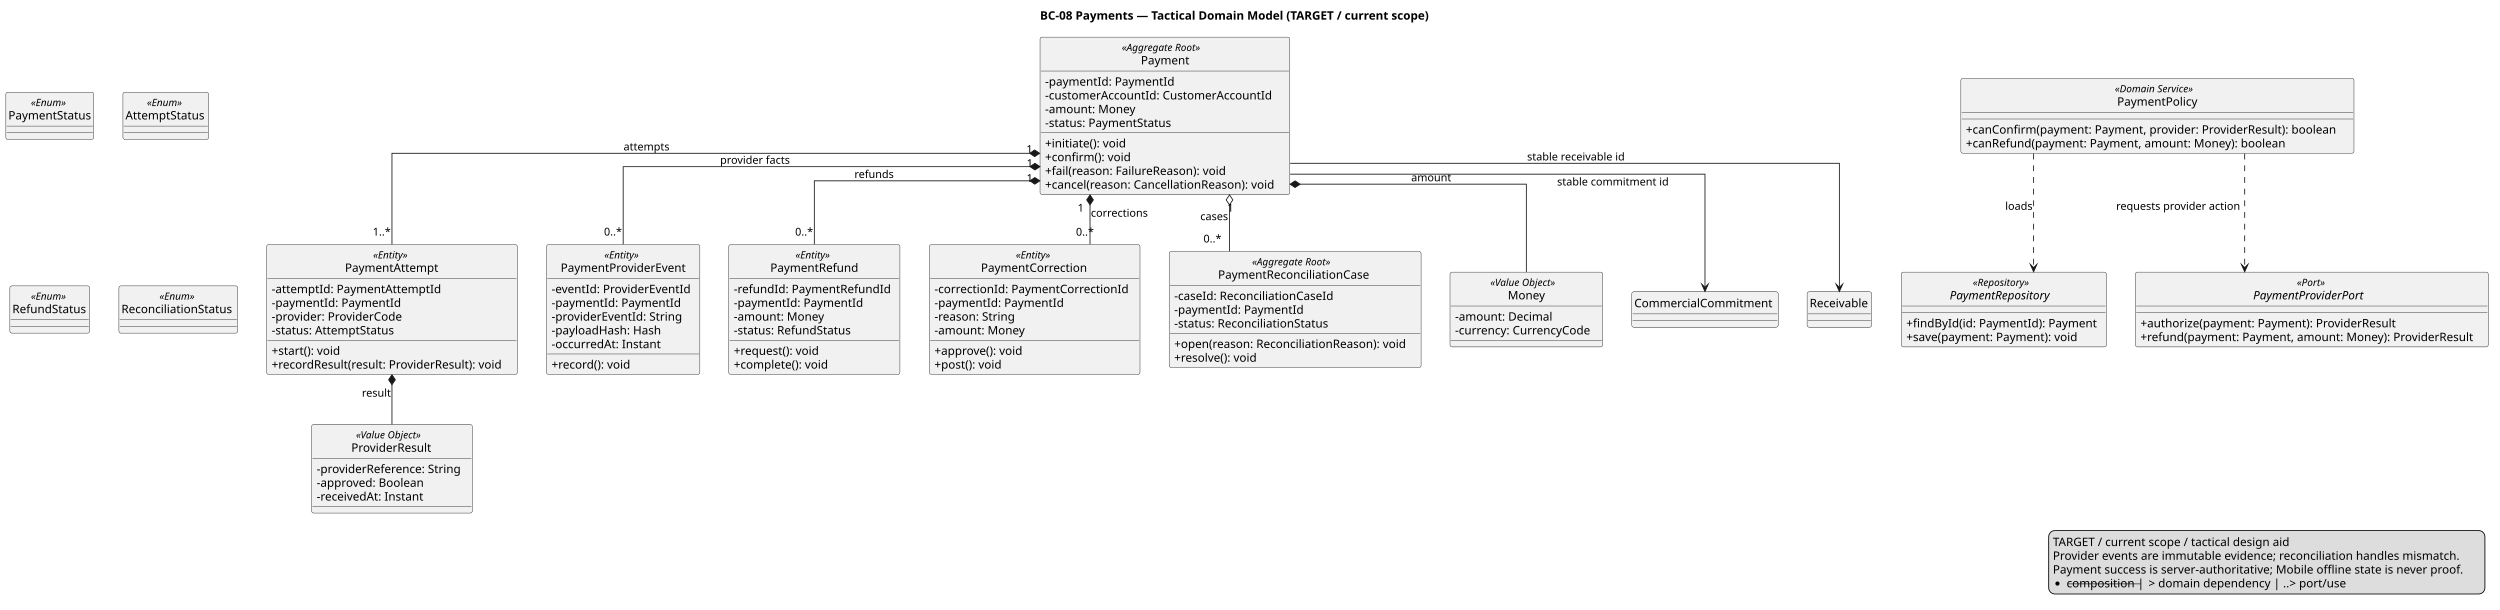
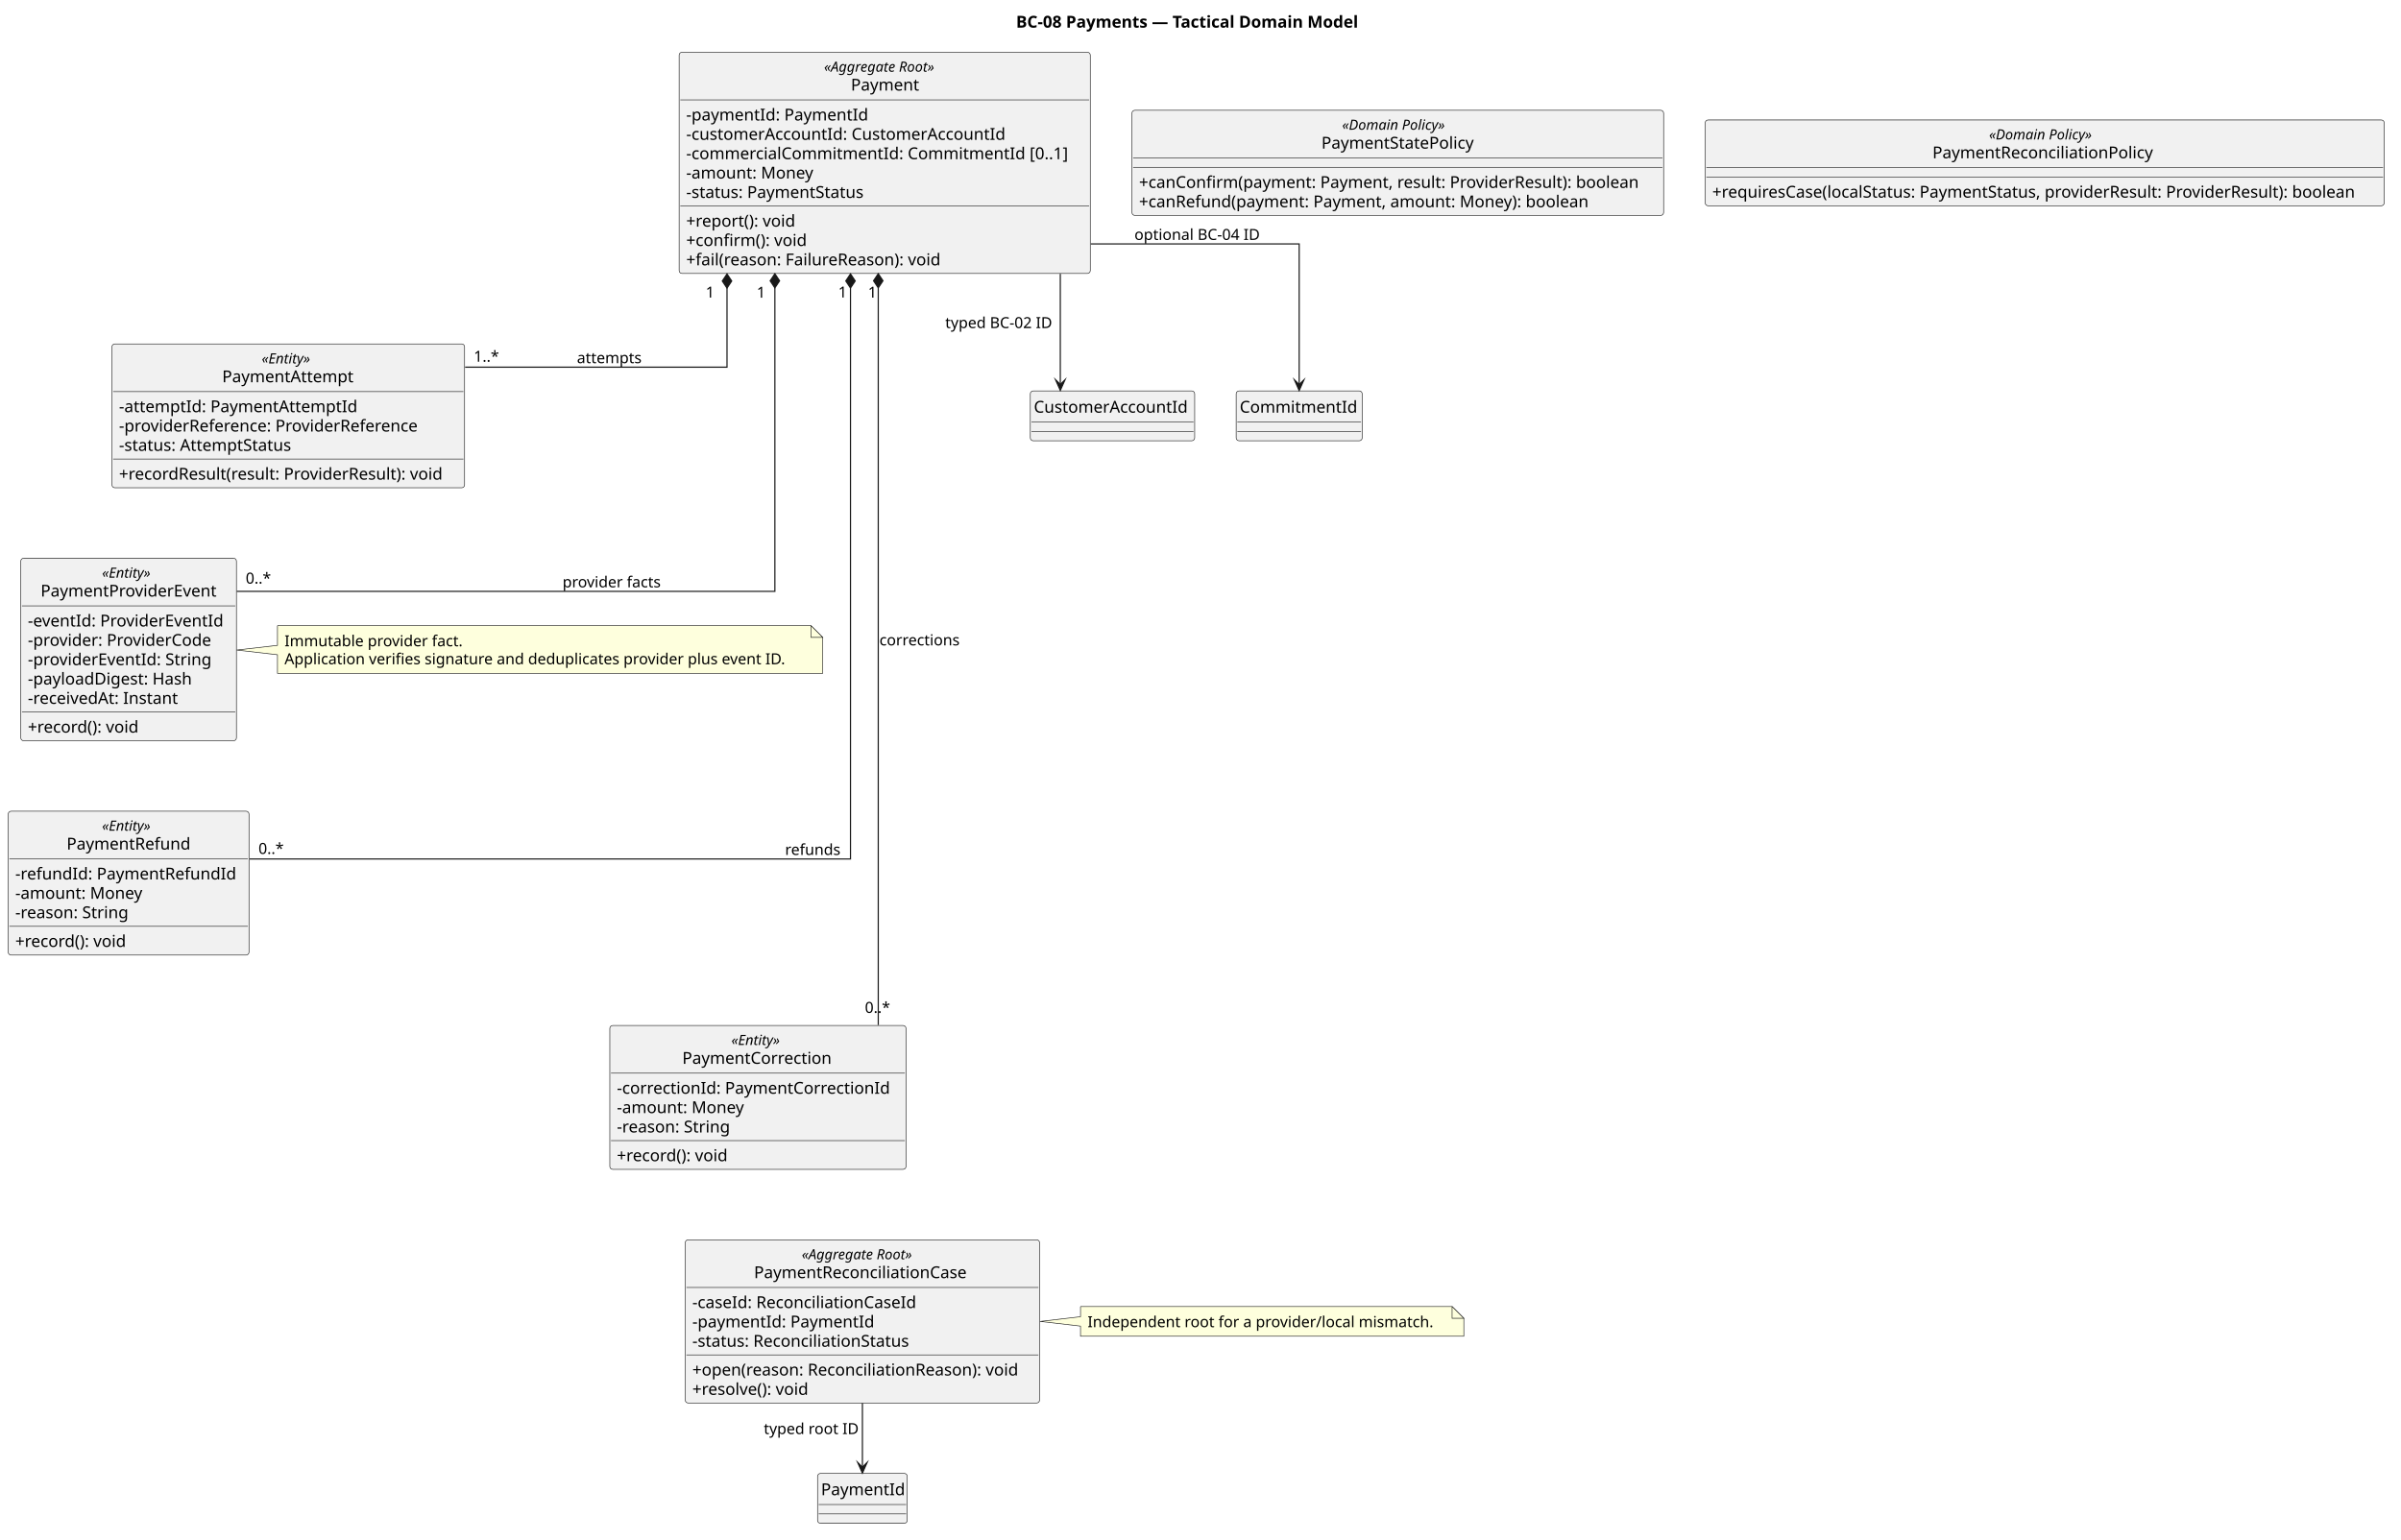
- <svg xmlns="http://www.w3.org/2000/svg" contentStyleType="text/css" data-diagram-type="CLASS" height="730px" preserveAspectRatio="none" style="width:2995px;height:730px;background:#FFFFFF;" version="1.1" viewBox="0 0 2995 730" width="2995px" zoomAndPan="magnify">
+ <svg xmlns="http://www.w3.org/2000/svg" contentStyleType="text/css" data-diagram-type="CLASS" height="1312px" preserveAspectRatio="none" style="width:2045px;height:1312px;background:#FFFFFF;" version="1.1" viewBox="0 0 2045 1312" width="2045px" zoomAndPan="magnify">
  <defs />
  <g>
    <g class="title" data-source-line="1">
-       <text fill="#000000" font-family="sans-serif" font-size="14" font-weight="700" lengthAdjust="spacing" textLength="497.014" x="1245.955" y="23.535">BC-08 Payments — Tactical Domain Model (TARGET / current scope)</text>
+       <text fill="#000000" font-family="sans-serif" font-size="14" font-weight="700" lengthAdjust="spacing" textLength="307.897" x="865.412" y="23.535">BC-08 Payments — Tactical Domain Model</text>
    </g>
    <g class="entity" data-qualified-name="Payment" data-source-line="7" id="ent0001">
-       <rect fill="#F1F1F1" height="188.527" rx="2.5" ry="2.5" style="stroke:#181818;stroke-width:0.5;" width="299.232" x="1245.96" y="44.488" />
-       <text fill="#000000" font-family="sans-serif" font-size="12" font-style="italic" lengthAdjust="spacing" textLength="103.312" x="1343.92" y="61.09">«Aggregate Root»</text>
-       <text fill="#000000" font-family="sans-serif" font-size="14" lengthAdjust="spacing" textLength="57.579" x="1366.787" y="77.156">Payment</text>
-       <line style="stroke:#181818;stroke-width:0.5;" x1="1246.96" x2="1544.192" y1="85.109" y2="85.109" />
-       <text fill="#000000" font-family="sans-serif" font-size="14" lengthAdjust="spacing" textLength="158.881" x="1251.96" y="102.644">-paymentId: PaymentId</text>
-       <text fill="#000000" font-family="sans-serif" font-size="14" lengthAdjust="spacing" textLength="282.454" x="1251.96" y="119.133">-customerAccountId: CustomerAccountId</text>
-       <text fill="#000000" font-family="sans-serif" font-size="14" lengthAdjust="spacing" textLength="113.436" x="1251.96" y="135.621">-amount: Money</text>
-       <text fill="#000000" font-family="sans-serif" font-size="14" lengthAdjust="spacing" textLength="157.274" x="1251.96" y="152.109">-status: PaymentStatus</text>
-       <line style="stroke:#181818;stroke-width:0.5;" x1="1246.96" x2="1544.192" y1="159.062" y2="159.062" />
-       <text fill="#000000" font-family="sans-serif" font-size="14" lengthAdjust="spacing" textLength="104.631" x="1251.96" y="176.598">+initiate(): void</text>
-       <text fill="#000000" font-family="sans-serif" font-size="14" lengthAdjust="spacing" textLength="110.25" x="1251.96" y="193.086">+confirm(): void</text>
-       <text fill="#000000" font-family="sans-serif" font-size="14" lengthAdjust="spacing" textLength="227.671" x="1251.96" y="209.574">+fail(reason: FailureReason): void</text>
-       <text fill="#000000" font-family="sans-serif" font-size="14" lengthAdjust="spacing" textLength="287.232" x="1251.96" y="226.062">+cancel(reason: CancellationReason): void</text>
+       <rect fill="#F1F1F1" height="188.527" rx="2.5" ry="2.5" style="stroke:#181818;stroke-width:0.5;" width="350.194" x="578.44" y="44.488" />
+       <text fill="#000000" font-family="sans-serif" font-size="12" font-style="italic" lengthAdjust="spacing" textLength="103.312" x="701.881" y="61.09">«Aggregate Root»</text>
+       <text fill="#000000" font-family="sans-serif" font-size="14" lengthAdjust="spacing" textLength="57.579" x="724.748" y="77.156">Payment</text>
+       <line style="stroke:#181818;stroke-width:0.5;" x1="579.44" x2="927.634" y1="85.109" y2="85.109" />
+       <text fill="#000000" font-family="sans-serif" font-size="14" lengthAdjust="spacing" textLength="158.881" x="584.44" y="102.644">-paymentId: PaymentId</text>
+       <text fill="#000000" font-family="sans-serif" font-size="14" lengthAdjust="spacing" textLength="282.454" x="584.44" y="119.133">-customerAccountId: CustomerAccountId</text>
+       <text fill="#000000" font-family="sans-serif" font-size="14" lengthAdjust="spacing" textLength="338.194" x="584.44" y="135.621">-commercialCommitmentId: CommitmentId [0..1]</text>
+       <text fill="#000000" font-family="sans-serif" font-size="14" lengthAdjust="spacing" textLength="113.436" x="584.44" y="152.109">-amount: Money</text>
+       <text fill="#000000" font-family="sans-serif" font-size="14" lengthAdjust="spacing" textLength="157.274" x="584.44" y="168.598">-status: PaymentStatus</text>
+       <line style="stroke:#181818;stroke-width:0.5;" x1="579.44" x2="927.634" y1="175.551" y2="175.551" />
+       <text fill="#000000" font-family="sans-serif" font-size="14" lengthAdjust="spacing" textLength="99.702" x="584.44" y="193.086">+report(): void</text>
+       <text fill="#000000" font-family="sans-serif" font-size="14" lengthAdjust="spacing" textLength="110.25" x="584.44" y="209.574">+confirm(): void</text>
+       <text fill="#000000" font-family="sans-serif" font-size="14" lengthAdjust="spacing" textLength="227.671" x="584.44" y="226.062">+fail(reason: FailureReason): void</text>
    </g>
    <g class="entity" data-qualified-name="PaymentAttempt" data-source-line="18" id="ent0002">
-       <rect fill="#F1F1F1" height="155.551" rx="2.5" ry="2.5" style="stroke:#181818;stroke-width:0.5;" width="300.353" x="319.4" y="293.008" />
-       <text fill="#000000" font-family="sans-serif" font-size="12" font-style="italic" lengthAdjust="spacing" textLength="45.24" x="446.957" y="309.61">«Entity»</text>
-       <text fill="#000000" font-family="sans-serif" font-size="14" lengthAdjust="spacing" textLength="112.629" x="413.262" y="325.676">PaymentAttempt</text>
-       <line style="stroke:#181818;stroke-width:0.5;" x1="320.4" x2="618.754" y1="333.629" y2="333.629" />
-       <text fill="#000000" font-family="sans-serif" font-size="14" lengthAdjust="spacing" textLength="208.4" x="325.4" y="351.164">-attemptId: PaymentAttemptId</text>
-       <text fill="#000000" font-family="sans-serif" font-size="14" lengthAdjust="spacing" textLength="158.881" x="325.4" y="367.653">-paymentId: PaymentId</text>
-       <text fill="#000000" font-family="sans-serif" font-size="14" lengthAdjust="spacing" textLength="164.329" x="325.4" y="384.141">-provider: ProviderCode</text>
-       <text fill="#000000" font-family="sans-serif" font-size="14" lengthAdjust="spacing" textLength="154.745" x="325.4" y="400.629">-status: AttemptStatus</text>
-       <line style="stroke:#181818;stroke-width:0.5;" x1="320.4" x2="618.754" y1="407.582" y2="407.582" />
-       <text fill="#000000" font-family="sans-serif" font-size="14" lengthAdjust="spacing" textLength="88.867" x="325.4" y="425.118">+start(): void</text>
-       <text fill="#000000" font-family="sans-serif" font-size="14" lengthAdjust="spacing" textLength="288.353" x="325.4" y="441.606">+recordResult(result: ProviderResult): void</text>
+       <rect fill="#F1F1F1" height="122.574" rx="2.5" ry="2.5" style="stroke:#181818;stroke-width:0.5;" width="300.353" x="95.36" y="293.018" />
+       <text fill="#000000" font-family="sans-serif" font-size="12" font-style="italic" lengthAdjust="spacing" textLength="45.24" x="222.917" y="309.62">«Entity»</text>
+       <text fill="#000000" font-family="sans-serif" font-size="14" lengthAdjust="spacing" textLength="112.629" x="189.222" y="325.686">PaymentAttempt</text>
+       <line style="stroke:#181818;stroke-width:0.5;" x1="96.36" x2="394.714" y1="333.639" y2="333.639" />
+       <text fill="#000000" font-family="sans-serif" font-size="14" lengthAdjust="spacing" textLength="208.4" x="101.36" y="351.175">-attemptId: PaymentAttemptId</text>
+       <text fill="#000000" font-family="sans-serif" font-size="14" lengthAdjust="spacing" textLength="263.006" x="101.36" y="367.663">-providerReference: ProviderReference</text>
+       <text fill="#000000" font-family="sans-serif" font-size="14" lengthAdjust="spacing" textLength="154.745" x="101.36" y="384.151">-status: AttemptStatus</text>
+       <line style="stroke:#181818;stroke-width:0.5;" x1="96.36" x2="394.714" y1="391.104" y2="391.104" />
+       <text fill="#000000" font-family="sans-serif" font-size="14" lengthAdjust="spacing" textLength="288.353" x="101.36" y="408.639">+recordResult(result: ProviderResult): void</text>
    </g>
-     <g class="entity" data-qualified-name="PaymentProviderEvent" data-source-line="27" id="ent0003">
-       <rect fill="#F1F1F1" height="155.551" rx="2.5" ry="2.5" style="stroke:#181818;stroke-width:0.5;" width="183.678" x="654.74" y="293.008" />
-       <text fill="#000000" font-family="sans-serif" font-size="12" font-style="italic" lengthAdjust="spacing" textLength="45.24" x="723.959" y="309.61">«Entity»</text>
-       <text fill="#000000" font-family="sans-serif" font-size="14" lengthAdjust="spacing" textLength="149.837" x="671.66" y="325.676">PaymentProviderEvent</text>
-       <line style="stroke:#181818;stroke-width:0.5;" x1="655.74" x2="837.418" y1="333.629" y2="333.629" />
-       <text fill="#000000" font-family="sans-serif" font-size="14" lengthAdjust="spacing" textLength="171.678" x="660.74" y="351.164">-eventId: ProviderEventId</text>
-       <text fill="#000000" font-family="sans-serif" font-size="14" lengthAdjust="spacing" textLength="158.881" x="660.74" y="367.653">-paymentId: PaymentId</text>
-       <text fill="#000000" font-family="sans-serif" font-size="14" lengthAdjust="spacing" textLength="163.106" x="660.74" y="384.141">-providerEventId: String</text>
-       <text fill="#000000" font-family="sans-serif" font-size="14" lengthAdjust="spacing" textLength="137.696" x="660.74" y="400.629">-payloadHash: Hash</text>
-       <text fill="#000000" font-family="sans-serif" font-size="14" lengthAdjust="spacing" textLength="138.305" x="660.74" y="417.118">-occurredAt: Instant</text>
-       <line style="stroke:#181818;stroke-width:0.5;" x1="655.74" x2="837.418" y1="424.071" y2="424.071" />
-       <text fill="#000000" font-family="sans-serif" font-size="14" lengthAdjust="spacing" textLength="101.637" x="660.74" y="441.606">+record(): void</text>
+     <g class="entity" data-qualified-name="PaymentProviderEvent" data-source-line="25" id="ent0003">
+       <rect fill="#F1F1F1" height="155.551" rx="2.5" ry="2.5" style="stroke:#181818;stroke-width:0.5;" width="183.678" x="17.7" y="475.588" />
+       <text fill="#000000" font-family="sans-serif" font-size="12" font-style="italic" lengthAdjust="spacing" textLength="45.24" x="86.919" y="492.19">«Entity»</text>
+       <text fill="#000000" font-family="sans-serif" font-size="14" lengthAdjust="spacing" textLength="149.837" x="34.62" y="508.256">PaymentProviderEvent</text>
+       <line style="stroke:#181818;stroke-width:0.5;" x1="18.7" x2="200.378" y1="516.209" y2="516.209" />
+       <text fill="#000000" font-family="sans-serif" font-size="14" lengthAdjust="spacing" textLength="171.678" x="23.7" y="533.745">-eventId: ProviderEventId</text>
+       <text fill="#000000" font-family="sans-serif" font-size="14" lengthAdjust="spacing" textLength="164.329" x="23.7" y="550.233">-provider: ProviderCode</text>
+       <text fill="#000000" font-family="sans-serif" font-size="14" lengthAdjust="spacing" textLength="163.106" x="23.7" y="566.721">-providerEventId: String</text>
+       <text fill="#000000" font-family="sans-serif" font-size="14" lengthAdjust="spacing" textLength="147.287" x="23.7" y="583.209">-payloadDigest: Hash</text>
+       <text fill="#000000" font-family="sans-serif" font-size="14" lengthAdjust="spacing" textLength="135.01" x="23.7" y="599.698">-receivedAt: Instant</text>
+       <line style="stroke:#181818;stroke-width:0.5;" x1="18.7" x2="200.378" y1="606.651" y2="606.651" />
+       <text fill="#000000" font-family="sans-serif" font-size="14" lengthAdjust="spacing" textLength="101.637" x="23.7" y="624.186">+record(): void</text>
    </g>
-     <g class="entity" data-qualified-name="PaymentRefund" data-source-line="36" id="ent0004">
-       <rect fill="#F1F1F1" height="155.551" rx="2.5" ry="2.5" style="stroke:#181818;stroke-width:0.5;" width="205.081" x="873.03" y="293.008" />
-       <text fill="#000000" font-family="sans-serif" font-size="12" font-style="italic" lengthAdjust="spacing" textLength="45.24" x="952.95" y="309.61">«Entity»</text>
-       <text fill="#000000" font-family="sans-serif" font-size="14" lengthAdjust="spacing" textLength="105.567" x="922.787" y="325.676">PaymentRefund</text>
-       <line style="stroke:#181818;stroke-width:0.5;" x1="874.03" x2="1077.111" y1="333.629" y2="333.629" />
-       <text fill="#000000" font-family="sans-serif" font-size="14" lengthAdjust="spacing" textLength="193.081" x="879.03" y="351.164">-refundId: PaymentRefundId</text>
-       <text fill="#000000" font-family="sans-serif" font-size="14" lengthAdjust="spacing" textLength="158.881" x="879.03" y="367.653">-paymentId: PaymentId</text>
-       <text fill="#000000" font-family="sans-serif" font-size="14" lengthAdjust="spacing" textLength="113.436" x="879.03" y="384.141">-amount: Money</text>
-       <text fill="#000000" font-family="sans-serif" font-size="14" lengthAdjust="spacing" textLength="147.684" x="879.03" y="400.629">-status: RefundStatus</text>
-       <line style="stroke:#181818;stroke-width:0.5;" x1="874.03" x2="1077.111" y1="407.582" y2="407.582" />
-       <text fill="#000000" font-family="sans-serif" font-size="14" lengthAdjust="spacing" textLength="108.999" x="879.03" y="425.118">+request(): void</text>
-       <text fill="#000000" font-family="sans-serif" font-size="14" lengthAdjust="spacing" textLength="120.333" x="879.03" y="441.606">+complete(): void</text>
+     <g class="entity" data-qualified-name="PaymentRefund" data-source-line="34" id="ent0004">
+       <rect fill="#F1F1F1" height="122.574" rx="2.5" ry="2.5" style="stroke:#181818;stroke-width:0.5;" width="205.081" x="7" y="691.138" />
+       <text fill="#000000" font-family="sans-serif" font-size="12" font-style="italic" lengthAdjust="spacing" textLength="45.24" x="86.92" y="707.74">«Entity»</text>
+       <text fill="#000000" font-family="sans-serif" font-size="14" lengthAdjust="spacing" textLength="105.567" x="56.757" y="723.806">PaymentRefund</text>
+       <line style="stroke:#181818;stroke-width:0.5;" x1="8" x2="211.081" y1="731.759" y2="731.759" />
+       <text fill="#000000" font-family="sans-serif" font-size="14" lengthAdjust="spacing" textLength="193.081" x="13" y="749.294">-refundId: PaymentRefundId</text>
+       <text fill="#000000" font-family="sans-serif" font-size="14" lengthAdjust="spacing" textLength="113.436" x="13" y="765.783">-amount: Money</text>
+       <text fill="#000000" font-family="sans-serif" font-size="14" lengthAdjust="spacing" textLength="102.614" x="13" y="782.271">-reason: String</text>
+       <line style="stroke:#181818;stroke-width:0.5;" x1="8" x2="211.081" y1="789.224" y2="789.224" />
+       <text fill="#000000" font-family="sans-serif" font-size="14" lengthAdjust="spacing" textLength="101.637" x="13" y="806.759">+record(): void</text>
    </g>
-     <g class="entity" data-qualified-name="PaymentCorrection" data-source-line="45" id="ent0005">
-       <rect fill="#F1F1F1" height="155.551" rx="2.5" ry="2.5" style="stroke:#181818;stroke-width:0.5;" width="252.283" x="1113.43" y="293.008" />
-       <text fill="#000000" font-family="sans-serif" font-size="12" font-style="italic" lengthAdjust="spacing" textLength="45.24" x="1216.951" y="309.61">«Entity»</text>
-       <text fill="#000000" font-family="sans-serif" font-size="14" lengthAdjust="spacing" textLength="128.864" x="1175.139" y="325.676">PaymentCorrection</text>
-       <line style="stroke:#181818;stroke-width:0.5;" x1="1114.43" x2="1364.713" y1="333.629" y2="333.629" />
-       <text fill="#000000" font-family="sans-serif" font-size="14" lengthAdjust="spacing" textLength="240.283" x="1119.43" y="351.164">-correctionId: PaymentCorrectionId</text>
-       <text fill="#000000" font-family="sans-serif" font-size="14" lengthAdjust="spacing" textLength="158.881" x="1119.43" y="367.653">-paymentId: PaymentId</text>
-       <text fill="#000000" font-family="sans-serif" font-size="14" lengthAdjust="spacing" textLength="102.614" x="1119.43" y="384.141">-reason: String</text>
-       <text fill="#000000" font-family="sans-serif" font-size="14" lengthAdjust="spacing" textLength="113.436" x="1119.43" y="400.629">-amount: Money</text>
-       <line style="stroke:#181818;stroke-width:0.5;" x1="1114.43" x2="1364.713" y1="407.582" y2="407.582" />
-       <text fill="#000000" font-family="sans-serif" font-size="14" lengthAdjust="spacing" textLength="112.526" x="1119.43" y="425.118">+approve(): void</text>
-       <text fill="#000000" font-family="sans-serif" font-size="14" lengthAdjust="spacing" textLength="87.582" x="1119.43" y="441.606">+post(): void</text>
+     <g class="entity" data-qualified-name="PaymentCorrection" data-source-line="41" id="ent0005">
+       <rect fill="#F1F1F1" height="122.574" rx="2.5" ry="2.5" style="stroke:#181818;stroke-width:0.5;" width="252.283" x="519.4" y="873.708" />
+       <text fill="#000000" font-family="sans-serif" font-size="12" font-style="italic" lengthAdjust="spacing" textLength="45.24" x="622.922" y="890.31">«Entity»</text>
+       <text fill="#000000" font-family="sans-serif" font-size="14" lengthAdjust="spacing" textLength="128.864" x="581.11" y="906.376">PaymentCorrection</text>
+       <line style="stroke:#181818;stroke-width:0.5;" x1="520.4" x2="770.683" y1="914.329" y2="914.329" />
+       <text fill="#000000" font-family="sans-serif" font-size="14" lengthAdjust="spacing" textLength="240.283" x="525.4" y="931.865">-correctionId: PaymentCorrectionId</text>
+       <text fill="#000000" font-family="sans-serif" font-size="14" lengthAdjust="spacing" textLength="113.436" x="525.4" y="948.353">-amount: Money</text>
+       <text fill="#000000" font-family="sans-serif" font-size="14" lengthAdjust="spacing" textLength="102.614" x="525.4" y="964.841">-reason: String</text>
+       <line style="stroke:#181818;stroke-width:0.5;" x1="520.4" x2="770.683" y1="971.794" y2="971.794" />
+       <text fill="#000000" font-family="sans-serif" font-size="14" lengthAdjust="spacing" textLength="101.637" x="525.4" y="989.329">+record(): void</text>
    </g>
-     <g class="entity" data-qualified-name="PaymentReconciliationCase" data-source-line="54" id="ent0006">
-       <rect fill="#F1F1F1" height="139.062" rx="2.5" ry="2.5" style="stroke:#181818;stroke-width:0.5;" width="301.775" x="1400.69" y="301.258" />
-       <text fill="#000000" font-family="sans-serif" font-size="12" font-style="italic" lengthAdjust="spacing" textLength="103.312" x="1499.921" y="317.86">«Aggregate Root»</text>
-       <text fill="#000000" font-family="sans-serif" font-size="14" lengthAdjust="spacing" textLength="184.659" x="1459.248" y="333.926">PaymentReconciliationCase</text>
-       <line style="stroke:#181818;stroke-width:0.5;" x1="1401.69" x2="1701.465" y1="341.879" y2="341.879" />
-       <text fill="#000000" font-family="sans-serif" font-size="14" lengthAdjust="spacing" textLength="199.568" x="1406.69" y="359.414">-caseId: ReconciliationCaseId</text>
-       <text fill="#000000" font-family="sans-serif" font-size="14" lengthAdjust="spacing" textLength="158.881" x="1406.69" y="375.903">-paymentId: PaymentId</text>
-       <text fill="#000000" font-family="sans-serif" font-size="14" lengthAdjust="spacing" textLength="194.421" x="1406.69" y="392.391">-status: ReconciliationStatus</text>
-       <line style="stroke:#181818;stroke-width:0.5;" x1="1401.69" x2="1701.465" y1="399.344" y2="399.344" />
-       <text fill="#000000" font-family="sans-serif" font-size="14" lengthAdjust="spacing" textLength="289.775" x="1406.69" y="416.879">+open(reason: ReconciliationReason): void</text>
-       <text fill="#000000" font-family="sans-serif" font-size="14" lengthAdjust="spacing" textLength="106.155" x="1406.69" y="433.368">+resolve(): void</text>
+     <g class="entity" data-qualified-name="PaymentReconciliationCase" data-source-line="48" id="ent0006">
+       <rect fill="#F1F1F1" height="139.062" rx="2.5" ry="2.5" style="stroke:#181818;stroke-width:0.5;" width="301.775" x="583.65" y="1056.288" />
+       <text fill="#000000" font-family="sans-serif" font-size="12" font-style="italic" lengthAdjust="spacing" textLength="103.312" x="682.881" y="1072.89">«Aggregate Root»</text>
+       <text fill="#000000" font-family="sans-serif" font-size="14" lengthAdjust="spacing" textLength="184.659" x="642.208" y="1088.956">PaymentReconciliationCase</text>
+       <line style="stroke:#181818;stroke-width:0.5;" x1="584.65" x2="884.425" y1="1096.909" y2="1096.909" />
+       <text fill="#000000" font-family="sans-serif" font-size="14" lengthAdjust="spacing" textLength="199.568" x="589.65" y="1114.445">-caseId: ReconciliationCaseId</text>
+       <text fill="#000000" font-family="sans-serif" font-size="14" lengthAdjust="spacing" textLength="158.881" x="589.65" y="1130.933">-paymentId: PaymentId</text>
+       <text fill="#000000" font-family="sans-serif" font-size="14" lengthAdjust="spacing" textLength="194.421" x="589.65" y="1147.421">-status: ReconciliationStatus</text>
+       <line style="stroke:#181818;stroke-width:0.5;" x1="584.65" x2="884.425" y1="1154.374" y2="1154.374" />
+       <text fill="#000000" font-family="sans-serif" font-size="14" lengthAdjust="spacing" textLength="289.775" x="589.65" y="1171.909">+open(reason: ReconciliationReason): void</text>
+       <text fill="#000000" font-family="sans-serif" font-size="14" lengthAdjust="spacing" textLength="106.155" x="589.65" y="1188.398">+resolve(): void</text>
    </g>
-     <g class="entity" data-qualified-name="PaymentPolicy" data-source-line="62" id="ent0007">
-       <rect fill="#F1F1F1" height="89.598" rx="2.5" ry="2.5" style="stroke:#181818;stroke-width:0.5;" width="470.972" x="2349.09" y="93.948" />
-       <text fill="#000000" font-family="sans-serif" font-size="12" font-style="italic" lengthAdjust="spacing" textLength="102.047" x="2533.552" y="110.55">«Domain Service»</text>
-       <text fill="#000000" font-family="sans-serif" font-size="14" lengthAdjust="spacing" textLength="96.496" x="2536.328" y="126.616">PaymentPolicy</text>
-       <line style="stroke:#181818;stroke-width:0.5;" x1="2350.09" x2="2819.062" y1="134.569" y2="134.569" />
-       <line style="stroke:#181818;stroke-width:0.5;" x1="2350.09" x2="2819.062" y1="142.569" y2="142.569" />
-       <text fill="#000000" font-family="sans-serif" font-size="14" lengthAdjust="spacing" textLength="458.972" x="2355.09" y="160.105">+canConfirm(payment: Payment, provider: ProviderResult): boolean</text>
-       <text fill="#000000" font-family="sans-serif" font-size="14" lengthAdjust="spacing" textLength="394.235" x="2355.09" y="176.593">+canRefund(payment: Payment, amount: Money): boolean</text>
+     <g class="entity" data-qualified-name="PaymentStatePolicy" data-source-line="56" id="ent0007">
+       <rect fill="#F1F1F1" height="89.598" rx="2.5" ry="2.5" style="stroke:#181818;stroke-width:0.5;" width="452.836" x="964.12" y="93.948" />
+       <text fill="#000000" font-family="sans-serif" font-size="12" font-style="italic" lengthAdjust="spacing" textLength="94.834" x="1143.121" y="110.55">«Domain Policy»</text>
+       <text fill="#000000" font-family="sans-serif" font-size="14" lengthAdjust="spacing" textLength="130.04" x="1125.518" y="126.616">PaymentStatePolicy</text>
+       <line style="stroke:#181818;stroke-width:0.5;" x1="965.12" x2="1415.956" y1="134.569" y2="134.569" />
+       <line style="stroke:#181818;stroke-width:0.5;" x1="965.12" x2="1415.956" y1="142.569" y2="142.569" />
+       <text fill="#000000" font-family="sans-serif" font-size="14" lengthAdjust="spacing" textLength="440.836" x="970.12" y="160.105">+canConfirm(payment: Payment, result: ProviderResult): boolean</text>
+       <text fill="#000000" font-family="sans-serif" font-size="14" lengthAdjust="spacing" textLength="394.235" x="970.12" y="176.593">+canRefund(payment: Payment, amount: Money): boolean</text>
    </g>
-     <g class="entity" data-qualified-name="Money" data-source-line="67" id="ent0008">
-       <rect fill="#F1F1F1" height="89.598" rx="2.5" ry="2.5" style="stroke:#181818;stroke-width:0.5;" width="182.953" x="1737.1" y="325.988" />
-       <text fill="#000000" font-family="sans-serif" font-size="12" font-style="italic" lengthAdjust="spacing" textLength="86.291" x="1785.431" y="342.59">«Value Object»</text>
-       <text fill="#000000" font-family="sans-serif" font-size="14" lengthAdjust="spacing" textLength="44.461" x="1806.346" y="358.656">Money</text>
-       <line style="stroke:#181818;stroke-width:0.5;" x1="1738.1" x2="1919.053" y1="366.609" y2="366.609" />
-       <text fill="#000000" font-family="sans-serif" font-size="14" lengthAdjust="spacing" textLength="123.327" x="1743.1" y="384.144">-amount: Decimal</text>
-       <text fill="#000000" font-family="sans-serif" font-size="14" lengthAdjust="spacing" textLength="170.953" x="1743.1" y="400.633">-currency: CurrencyCode</text>
-       <line style="stroke:#181818;stroke-width:0.5;" x1="1738.1" x2="1919.053" y1="407.586" y2="407.586" />
+     <g class="entity" data-qualified-name="PaymentReconciliationPolicy" data-source-line="61" id="ent0008">
+       <rect fill="#F1F1F1" height="73.109" rx="2.5" ry="2.5" style="stroke:#181818;stroke-width:0.5;" width="578.351" x="1452.37" y="102.198" />
+       <text fill="#000000" font-family="sans-serif" font-size="12" font-style="italic" lengthAdjust="spacing" textLength="94.834" x="1694.128" y="118.8">«Domain Policy»</text>
+       <text fill="#000000" font-family="sans-serif" font-size="14" lengthAdjust="spacing" textLength="191.222" x="1645.935" y="134.866">PaymentReconciliationPolicy</text>
+       <line style="stroke:#181818;stroke-width:0.5;" x1="1453.37" x2="2029.721" y1="142.819" y2="142.819" />
+       <line style="stroke:#181818;stroke-width:0.5;" x1="1453.37" x2="2029.721" y1="150.819" y2="150.819" />
+       <text fill="#000000" font-family="sans-serif" font-size="14" lengthAdjust="spacing" textLength="566.351" x="1458.37" y="168.355">+requiresCase(localStatus: PaymentStatus, providerResult: ProviderResult): boolean</text>
    </g>
-     <g class="entity" data-qualified-name="ProviderResult" data-source-line="72" id="ent0009">
-       <rect fill="#F1F1F1" height="106.086" rx="2.5" ry="2.5" style="stroke:#181818;stroke-width:0.5;" width="192.489" x="373.33" y="508.558" />
-       <text fill="#000000" font-family="sans-serif" font-size="12" font-style="italic" lengthAdjust="spacing" textLength="86.291" x="426.429" y="525.16">«Value Object»</text>
-       <text fill="#000000" font-family="sans-serif" font-size="14" lengthAdjust="spacing" textLength="97.46" x="420.845" y="541.226">ProviderResult</text>
-       <line style="stroke:#181818;stroke-width:0.5;" x1="374.33" x2="564.819" y1="549.179" y2="549.179" />
-       <text fill="#000000" font-family="sans-serif" font-size="14" lengthAdjust="spacing" textLength="180.489" x="379.33" y="566.715">-providerReference: String</text>
-       <text fill="#000000" font-family="sans-serif" font-size="14" lengthAdjust="spacing" textLength="134.019" x="379.33" y="583.203">-approved: Boolean</text>
-       <text fill="#000000" font-family="sans-serif" font-size="14" lengthAdjust="spacing" textLength="135.01" x="379.33" y="599.691">-receivedAt: Instant</text>
-       <line style="stroke:#181818;stroke-width:0.5;" x1="374.33" x2="564.819" y1="606.644" y2="606.644" />
+     <g class="entity" data-qualified-name="CustomerAccountId" data-source-line="69" id="ent0013">
+       <rect fill="#F1F1F1" height="42.488" rx="2.5" ry="2.5" style="stroke:#181818;stroke-width:0.5;" width="140.005" x="877.54" y="333.058" />
+       <text fill="#000000" font-family="sans-serif" font-size="14" lengthAdjust="spacing" textLength="134.005" x="880.54" y="351.593">CustomerAccountId</text>
+       <line style="stroke:#181818;stroke-width:0.5;" x1="878.54" x2="1016.545" y1="359.547" y2="359.547" />
+       <line style="stroke:#181818;stroke-width:0.5;" x1="878.54" x2="1016.545" y1="367.547" y2="367.547" />
    </g>
-     <g class="entity" data-qualified-name="PaymentRepository" data-source-line="78" id="ent0010">
-       <rect fill="#F1F1F1" height="89.598" rx="2.5" ry="2.5" style="stroke:#181818;stroke-width:0.5;" width="245.721" x="2277.71" y="325.988" />
-       <text fill="#000000" font-family="sans-serif" font-size="12" font-style="italic" lengthAdjust="spacing" textLength="74.397" x="2363.372" y="342.59">«Repository»</text>
-       <text fill="#000000" font-family="sans-serif" font-size="14" font-style="italic" lengthAdjust="spacing" textLength="129.705" x="2335.718" y="358.656">PaymentRepository</text>
-       <line style="stroke:#181818;stroke-width:0.5;" x1="2278.71" x2="2522.431" y1="366.609" y2="366.609" />
-       <line style="stroke:#181818;stroke-width:0.5;" x1="2278.71" x2="2522.431" y1="374.609" y2="374.609" />
-       <text fill="#000000" font-family="sans-serif" font-size="14" lengthAdjust="spacing" textLength="233.721" x="2283.71" y="392.144">+findById(id: PaymentId): Payment</text>
-       <text fill="#000000" font-family="sans-serif" font-size="14" lengthAdjust="spacing" textLength="212.803" x="2283.71" y="408.633">+save(payment: Payment): void</text>
+     <g class="entity" data-qualified-name="CommitmentId" data-source-line="70" id="ent0015">
+       <rect fill="#F1F1F1" height="42.488" rx="2.5" ry="2.5" style="stroke:#181818;stroke-width:0.5;" width="107.35" x="1052.87" y="333.058" />
+       <text fill="#000000" font-family="sans-serif" font-size="14" lengthAdjust="spacing" textLength="101.35" x="1055.87" y="351.593">CommitmentId</text>
+       <line style="stroke:#181818;stroke-width:0.5;" x1="1053.87" x2="1159.22" y1="359.547" y2="359.547" />
+       <line style="stroke:#181818;stroke-width:0.5;" x1="1053.87" x2="1159.22" y1="367.547" y2="367.547" />
    </g>
-     <g class="entity" data-qualified-name="PaymentProviderPort" data-source-line="83" id="ent0011">
-       <rect fill="#F1F1F1" height="89.598" rx="2.5" ry="2.5" style="stroke:#181818;stroke-width:0.5;" width="422.703" x="2558.22" y="325.988" />
-       <text fill="#000000" font-family="sans-serif" font-size="12" font-style="italic" lengthAdjust="spacing" textLength="35.977" x="2751.583" y="342.59">«Port»</text>
-       <text fill="#000000" font-family="sans-serif" font-size="14" font-style="italic" lengthAdjust="spacing" textLength="140.581" x="2699.281" y="358.656">PaymentProviderPort</text>
-       <line style="stroke:#181818;stroke-width:0.5;" x1="2559.22" x2="2979.923" y1="366.609" y2="366.609" />
-       <line style="stroke:#181818;stroke-width:0.5;" x1="2559.22" x2="2979.923" y1="374.609" y2="374.609" />
-       <text fill="#000000" font-family="sans-serif" font-size="14" lengthAdjust="spacing" textLength="316.19" x="2564.22" y="392.144">+authorize(payment: Payment): ProviderResult</text>
-       <text fill="#000000" font-family="sans-serif" font-size="14" lengthAdjust="spacing" textLength="410.703" x="2564.22" y="408.633">+refund(payment: Payment, amount: Money): ProviderResult</text>
+     <g class="entity" data-qualified-name="PaymentId" data-source-line="71" id="ent0017">
+       <rect fill="#F1F1F1" height="42.488" rx="2.5" ry="2.5" style="stroke:#181818;stroke-width:0.5;" width="76.424" x="696.33" y="1255.348" />
+       <text fill="#000000" font-family="sans-serif" font-size="14" lengthAdjust="spacing" textLength="70.424" x="699.33" y="1273.883">PaymentId</text>
+       <line style="stroke:#181818;stroke-width:0.5;" x1="697.33" x2="771.754" y1="1281.837" y2="1281.837" />
+       <line style="stroke:#181818;stroke-width:0.5;" x1="697.33" x2="771.754" y1="1289.837" y2="1289.837" />
    </g>
-     <g class="entity" data-qualified-name="PaymentStatus" data-source-line="88" id="ent0012">
-       <rect fill="#F1F1F1" height="56.621" rx="2.5" ry="2.5" style="stroke:#181818;stroke-width:0.5;" width="105.148" x="7" y="110.438" />
-       <text fill="#000000" font-family="sans-serif" font-size="12" font-style="italic" lengthAdjust="spacing" textLength="45.176" x="36.986" y="127.04">«Enum»</text>
-       <text fill="#000000" font-family="sans-serif" font-size="14" lengthAdjust="spacing" textLength="99.148" x="10" y="143.106">PaymentStatus</text>
-       <line style="stroke:#181818;stroke-width:0.5;" x1="8" x2="111.148" y1="151.059" y2="151.059" />
-       <line style="stroke:#181818;stroke-width:0.5;" x1="8" x2="111.148" y1="159.059" y2="159.059" />
+     <g class="entity" data-qualified-name="GMN24" data-source-line="79" id="ent0025">
+       <path d="M236.33,533.048 L236.33,549.838 L201.53,553.838 L236.33,557.838 L236.33,573.669 A0,0 0 0 0 236.33,573.669 L700.745,573.669 A0,0 0 0 0 700.745,573.669 L700.745,543.048 L690.745,533.048 L236.33,533.048 A0,0 0 0 0 236.33,533.048" fill="#FEFFDD" style="stroke:#181818;stroke-width:0.5;" />
+       <path d="M690.745,533.048 L690.745,543.048 L700.745,543.048 L690.745,533.048" fill="#FEFFDD" style="stroke:#181818;stroke-width:0.5;" />
+       <text fill="#000000" font-family="sans-serif" font-size="13" lengthAdjust="spacing" textLength="155.848" x="242.33" y="550.617">Immutable provider fact.</text>
+       <text fill="#000000" font-family="sans-serif" font-size="13" lengthAdjust="spacing" textLength="443.416" x="242.33" y="565.927">Application verifies signature and deduplicates provider plus event ID.</text>
    </g>
-     <g class="entity" data-qualified-name="AttemptStatus" data-source-line="89" id="ent0013">
-       <rect fill="#F1F1F1" height="56.621" rx="2.5" ry="2.5" style="stroke:#181818;stroke-width:0.5;" width="102.619" x="147.26" y="110.438" />
-       <text fill="#000000" font-family="sans-serif" font-size="12" font-style="italic" lengthAdjust="spacing" textLength="45.176" x="175.982" y="127.04">«Enum»</text>
-       <text fill="#000000" font-family="sans-serif" font-size="14" lengthAdjust="spacing" textLength="96.619" x="150.26" y="143.106">AttemptStatus</text>
-       <line style="stroke:#181818;stroke-width:0.5;" x1="148.26" x2="248.879" y1="151.059" y2="151.059" />
-       <line style="stroke:#181818;stroke-width:0.5;" x1="148.26" x2="248.879" y1="159.059" y2="159.059" />
+     <g class="entity" data-qualified-name="GMN27" data-source-line="84" id="ent0028">
+       <path d="M920.3,1113.168 L920.3,1121.838 L885.84,1125.838 L920.3,1129.838 L920.3,1138.479 A0,0 0 0 0 920.3,1138.479 L1246.781,1138.479 A0,0 0 0 0 1246.781,1138.479 L1246.781,1123.168 L1236.781,1113.168 L920.3,1113.168 A0,0 0 0 0 920.3,1113.168" fill="#FEFFDD" style="stroke:#181818;stroke-width:0.5;" />
+       <path d="M1236.781,1113.168 L1236.781,1123.168 L1246.781,1123.168 L1236.781,1113.168" fill="#FEFFDD" style="stroke:#181818;stroke-width:0.5;" />
+       <text fill="#000000" font-family="sans-serif" font-size="13" lengthAdjust="spacing" textLength="305.481" x="926.3" y="1130.737">Independent root for a provider/local mismatch.</text>
    </g>
-     <g class="entity" data-qualified-name="RefundStatus" data-source-line="90" id="ent0014">
-       <rect fill="#F1F1F1" height="56.621" rx="2.5" ry="2.5" style="stroke:#181818;stroke-width:0.5;" width="95.558" x="11.8" y="342.478" />
-       <text fill="#000000" font-family="sans-serif" font-size="12" font-style="italic" lengthAdjust="spacing" textLength="45.176" x="36.991" y="359.08">«Enum»</text>
-       <text fill="#000000" font-family="sans-serif" font-size="14" lengthAdjust="spacing" textLength="89.558" x="14.8" y="375.146">RefundStatus</text>
-       <line style="stroke:#181818;stroke-width:0.5;" x1="12.8" x2="106.358" y1="383.099" y2="383.099" />
-       <line style="stroke:#181818;stroke-width:0.5;" x1="12.8" x2="106.358" y1="391.099" y2="391.099" />
+     <g class="link" data-entity-1="ent0001" data-entity-2="ent0002" data-link-type="composition" data-source-line="65" id="lnk9">
+       <path codeLine="65" d="M619.21,245.438 C619.21,286.268 619.21,312.838 619.21,312.838 C619.21,312.838 499.95,312.838 396.18,312.838" fill="none" id="Payment-backto-PaymentAttempt" style="stroke:#181818;stroke-width:1;" />
+       <polygon fill="#181818" points="619.21,233.438,615.21,239.438,619.21,245.438,623.21,239.438,619.21,233.438" style="stroke:#181818;stroke-width:1;stroke-linejoin:miter;stroke-miterlimit:10;" />
+       <text fill="#000000" font-family="sans-serif" font-size="13" lengthAdjust="spacing" textLength="55.955" x="491.4" y="309.407">attempts</text>
+       <text fill="#000000" font-family="sans-serif" font-size="13" lengthAdjust="spacing" textLength="8.22" x="601.06" y="253.522">1</text>
+       <text fill="#000000" font-family="sans-serif" font-size="13" lengthAdjust="spacing" textLength="22.712" x="403.521" y="308.195">1..*</text>
    </g>
-     <g class="entity" data-qualified-name="ReconciliationStatus" data-source-line="91" id="ent0015">
-       <rect fill="#F1F1F1" height="56.621" rx="2.5" ry="2.5" style="stroke:#181818;stroke-width:0.5;" width="142.295" x="142.43" y="342.478" />
-       <text fill="#000000" font-family="sans-serif" font-size="12" font-style="italic" lengthAdjust="spacing" textLength="45.176" x="190.99" y="359.08">«Enum»</text>
-       <text fill="#000000" font-family="sans-serif" font-size="14" lengthAdjust="spacing" textLength="136.295" x="145.43" y="375.146">ReconciliationStatus</text>
-       <line style="stroke:#181818;stroke-width:0.5;" x1="143.43" x2="283.725" y1="383.099" y2="383.099" />
-       <line style="stroke:#181818;stroke-width:0.5;" x1="143.43" x2="283.725" y1="391.099" y2="391.099" />
+     <g class="link" data-entity-1="ent0001" data-entity-2="ent0003" data-link-type="composition" data-source-line="66" id="lnk10">
+       <path codeLine="66" d="M659.98,245.248 C659.98,353.418 659.98,503.838 659.98,503.838 C659.98,503.838 358.37,503.838 201.67,503.838" fill="none" id="Payment-backto-PaymentProviderEvent" style="stroke:#181818;stroke-width:1;" />
+       <polygon fill="#181818" points="659.98,233.248,655.98,239.248,659.98,245.248,663.98,239.248,659.98,233.248" style="stroke:#181818;stroke-width:1;stroke-linejoin:miter;stroke-miterlimit:10;" />
+       <text fill="#000000" font-family="sans-serif" font-size="13" lengthAdjust="spacing" textLength="86.938" x="479.12" y="500.407">provider facts</text>
+       <text fill="#000000" font-family="sans-serif" font-size="13" lengthAdjust="spacing" textLength="8.22" x="644.519" y="253.638">1</text>
+       <text fill="#000000" font-family="sans-serif" font-size="13" lengthAdjust="spacing" textLength="22.712" x="209.27" y="497.23">0..*</text>
    </g>
-     <g class="entity" data-qualified-name="CommercialCommitment" data-source-line="100" id="ent0023">
-       <rect fill="#F1F1F1" height="42.488" rx="2.5" ry="2.5" style="stroke:#181818;stroke-width:0.5;" width="175.456" x="1954.85" y="349.538" />
-       <text fill="#000000" font-family="sans-serif" font-size="14" lengthAdjust="spacing" textLength="169.456" x="1957.85" y="368.073">CommercialCommitment</text>
-       <line style="stroke:#181818;stroke-width:0.5;" x1="1955.85" x2="2129.306" y1="376.027" y2="376.027" />
-       <line style="stroke:#181818;stroke-width:0.5;" x1="1955.85" x2="2129.306" y1="384.027" y2="384.027" />
+     <g class="link" data-entity-1="ent0001" data-entity-2="ent0004" data-link-type="composition" data-source-line="67" id="lnk11">
+       <path codeLine="67" d="M724.39,245.378 C724.39,412.828 724.39,731.838 724.39,731.838 C724.39,731.838 387.49,731.838 212.45,731.838" fill="none" id="Payment-backto-PaymentRefund" style="stroke:#181818;stroke-width:1;" />
+       <polygon fill="#181818" points="724.39,233.378,720.39,239.378,724.39,245.378,728.39,239.378,724.39,233.378" style="stroke:#181818;stroke-width:1;stroke-linejoin:miter;stroke-miterlimit:10;" />
+       <text fill="#000000" font-family="sans-serif" font-size="13" lengthAdjust="spacing" textLength="48.287" x="668.65" y="728.407">refunds</text>
+       <text fill="#000000" font-family="sans-serif" font-size="13" lengthAdjust="spacing" textLength="8.22" x="713.964" y="253.458">1</text>
+       <text fill="#000000" font-family="sans-serif" font-size="13" lengthAdjust="spacing" textLength="22.712" x="220.127" y="727.53">0..*</text>
    </g>
-     <g class="entity" data-qualified-name="Receivable" data-source-line="101" id="ent0025">
-       <rect fill="#F1F1F1" height="42.488" rx="2.5" ry="2.5" style="stroke:#181818;stroke-width:0.5;" width="77.306" x="2164.92" y="349.538" />
-       <text fill="#000000" font-family="sans-serif" font-size="14" lengthAdjust="spacing" textLength="71.306" x="2167.92" y="368.073">Receivable</text>
-       <line style="stroke:#181818;stroke-width:0.5;" x1="2165.92" x2="2241.226" y1="376.027" y2="376.027" />
-       <line style="stroke:#181818;stroke-width:0.5;" x1="2165.92" x2="2241.226" y1="384.027" y2="384.027" />
+     <g class="link" data-entity-1="ent0001" data-entity-2="ent0005" data-link-type="composition" data-source-line="68" id="lnk12">
+       <path codeLine="68" d="M748.04,245.218 C748.04,410.308 748.04,734.898 748.04,873.378" fill="none" id="Payment-backto-PaymentCorrection" style="stroke:#181818;stroke-width:1;" />
+       <polygon fill="#181818" points="748.04,233.218,744.04,239.218,748.04,245.218,752.04,239.218,748.04,233.218" style="stroke:#181818;stroke-width:1;stroke-linejoin:miter;stroke-miterlimit:10;" />
+       <text fill="#000000" font-family="sans-serif" font-size="13" lengthAdjust="spacing" textLength="70.484" x="749.04" y="549.867">corrections</text>
+       <text fill="#000000" font-family="sans-serif" font-size="13" lengthAdjust="spacing" textLength="8.22" x="739.321" y="253.605">1</text>
+       <text fill="#000000" font-family="sans-serif" font-size="13" lengthAdjust="spacing" textLength="22.712" x="736.661" y="862.973">0..*</text>
    </g>
-     <g class="link" data-entity-1="ent0001" data-entity-2="ent0002" data-link-type="composition" data-source-line="93" id="lnk16">
-       <path codeLine="93" d="M1233.51,183.648 C971.35,183.648 469.57,183.648 469.57,183.648 C469.57,183.648 469.57,241.428 469.57,292.778" fill="none" id="Payment-backto-PaymentAttempt" style="stroke:#181818;stroke-width:1;" />
-       <polygon fill="#181818" points="1245.51,183.648,1239.51,179.648,1233.51,183.648,1239.51,187.648,1245.51,183.648" style="stroke:#181818;stroke-width:1;stroke-linejoin:miter;stroke-miterlimit:10;" />
-       <text fill="#000000" font-family="sans-serif" font-size="13" lengthAdjust="spacing" textLength="55.955" x="746.98" y="180.217">attempts</text>
-       <text fill="#000000" font-family="sans-serif" font-size="13" lengthAdjust="spacing" textLength="8.22" x="1229.572" y="183.153">1</text>
-       <text fill="#000000" font-family="sans-serif" font-size="13" lengthAdjust="spacing" textLength="22.712" x="446.555" y="282.212">1..*</text>
+     <g class="link" data-entity-1="ent0001" data-entity-2="ent0013" data-link-type="dependency" data-source-line="69" id="lnk14">
+       <path codeLine="69" d="M903.09,233.298 C903.09,270.168 903.09,304.148 903.09,327.598" fill="none" id="Payment-to-CustomerAccountId" style="stroke:#181818;stroke-width:1;" />
+       <polygon fill="#181818" points="903.09,332.598,907.09,323.598,903.09,327.598,899.09,323.598,903.09,332.598" style="stroke:#181818;stroke-width:1;stroke-linejoin:miter;stroke-miterlimit:10;" />
+       <text fill="#000000" font-family="sans-serif" font-size="13" lengthAdjust="spacing" textLength="97.405" x="805.09" y="279.517">typed BC-02 ID</text>
    </g>
-     <g class="link" data-entity-1="ent0001" data-entity-2="ent0003" data-link-type="composition" data-source-line="94" id="lnk17">
-       <path codeLine="94" d="M1233.87,199.648 C1042.2,199.648 746.57,199.648 746.57,199.648 C746.57,199.648 746.57,247.598 746.57,292.728" fill="none" id="Payment-backto-PaymentProviderEvent" style="stroke:#181818;stroke-width:1;" />
-       <polygon fill="#181818" points="1245.87,199.648,1239.87,195.648,1233.87,199.648,1239.87,203.648,1245.87,199.648" style="stroke:#181818;stroke-width:1;stroke-linejoin:miter;stroke-miterlimit:10;" />
-       <text fill="#000000" font-family="sans-serif" font-size="13" lengthAdjust="spacing" textLength="86.938" x="862.68" y="196.217">provider facts</text>
-       <text fill="#000000" font-family="sans-serif" font-size="13" lengthAdjust="spacing" textLength="8.22" x="1229.95" y="199.978">1</text>
-       <text fill="#000000" font-family="sans-serif" font-size="13" lengthAdjust="spacing" textLength="22.712" x="723.555" y="282.157">0..*</text>
+     <g class="link" data-entity-1="ent0001" data-entity-2="ent0015" data-link-type="dependency" data-source-line="70" id="lnk16">
+       <path codeLine="70" d="M929.01,207.838 C1017.6,207.838 1106.54,207.838 1106.54,207.838 C1106.54,207.838 1106.54,286.948 1106.54,327.688" fill="none" id="Payment-to-CommitmentId" style="stroke:#181818;stroke-width:1;" />
+       <polygon fill="#181818" points="1106.54,332.688,1110.54,323.688,1106.54,327.688,1102.54,323.688,1106.54,332.688" style="stroke:#181818;stroke-width:1;stroke-linejoin:miter;stroke-miterlimit:10;" />
+       <text fill="#000000" font-family="sans-serif" font-size="13" lengthAdjust="spacing" textLength="113.921" x="966.2" y="204.407">optional BC-04 ID</text>
    </g>
-     <g class="link" data-entity-1="ent0001" data-entity-2="ent0004" data-link-type="composition" data-source-line="95" id="lnk18">
-       <path codeLine="95" d="M1233.72,216.648 C1113.11,216.648 975.57,216.648 975.57,216.648 C975.57,216.648 975.57,254.578 975.57,292.818" fill="none" id="Payment-backto-PaymentRefund" style="stroke:#181818;stroke-width:1;" />
-       <polygon fill="#181818" points="1245.72,216.648,1239.72,212.648,1233.72,216.648,1239.72,220.648,1245.72,216.648" style="stroke:#181818;stroke-width:1;stroke-linejoin:miter;stroke-miterlimit:10;" />
-       <text fill="#000000" font-family="sans-serif" font-size="13" lengthAdjust="spacing" textLength="48.287" x="1023.57" y="213.217">refunds</text>
-       <text fill="#000000" font-family="sans-serif" font-size="13" lengthAdjust="spacing" textLength="8.22" x="1229.793" y="217.855">1</text>
-       <text fill="#000000" font-family="sans-serif" font-size="13" lengthAdjust="spacing" textLength="22.712" x="952.555" y="282.255">0..*</text>
-     </g>
-     <g class="link" data-entity-1="ent0001" data-entity-2="ent0005" data-link-type="composition" data-source-line="96" id="lnk19">
-       <path codeLine="96" d="M1305.84,245.458 C1305.84,265.138 1305.84,273.658 1305.84,292.658" fill="none" id="Payment-backto-PaymentCorrection" style="stroke:#181818;stroke-width:1;" />
-       <polygon fill="#181818" points="1305.84,233.458,1301.84,239.458,1305.84,245.458,1309.84,239.458,1305.84,233.458" style="stroke:#181818;stroke-width:1;stroke-linejoin:miter;stroke-miterlimit:10;" />
-       <text fill="#000000" font-family="sans-serif" font-size="13" lengthAdjust="spacing" textLength="70.484" x="1306.84" y="259.627">corrections</text>
-       <text fill="#000000" font-family="sans-serif" font-size="13" lengthAdjust="spacing" textLength="8.22" x="1290.964" y="253.544">1</text>
-       <text fill="#000000" font-family="sans-serif" font-size="13" lengthAdjust="spacing" textLength="22.712" x="1288.968" y="282.347">0..*</text>
-     </g>
-     <g class="link" data-entity-1="ent0001" data-entity-2="ent0006" data-link-type="aggregation" data-source-line="97" id="lnk20">
-       <path codeLine="97" d="M1472.94,245.458 C1472.94,268.018 1472.94,279.688 1472.94,300.898" fill="none" id="Payment-backto-PaymentReconciliationCase" style="stroke:#181818;stroke-width:1;" />
-       <polygon fill="none" points="1472.94,233.458,1468.94,239.458,1472.94,245.458,1476.94,239.458,1472.94,233.458" style="stroke:#181818;stroke-width:1;stroke-linejoin:miter;stroke-miterlimit:10;" />
-       <text fill="#000000" font-family="sans-serif" font-size="13" lengthAdjust="spacing" textLength="34.334" x="1437.94" y="263.747">cases</text>
-       <text fill="#000000" font-family="sans-serif" font-size="13" lengthAdjust="spacing" textLength="8.22" x="1470.336" y="253.544">1</text>
-       <text fill="#000000" font-family="sans-serif" font-size="13" lengthAdjust="spacing" textLength="22.712" x="1441.733" y="290.502">0..*</text>
-     </g>
-     <g class="link" data-entity-1="ent0001" data-entity-2="ent0008" data-link-type="composition" data-source-line="98" id="lnk21">
-       <path codeLine="98" d="M1557.5,220.648 C1682.61,220.648 1828.57,220.648 1828.57,220.648 C1828.57,220.648 1828.57,281.518 1828.57,325.738" fill="none" id="Payment-backto-Money" style="stroke:#181818;stroke-width:1;" />
-       <polygon fill="#181818" points="1545.5,220.648,1551.5,224.648,1557.5,220.648,1551.5,216.648,1545.5,220.648" style="stroke:#181818;stroke-width:1;stroke-linejoin:miter;stroke-miterlimit:10;" />
-       <text fill="#000000" font-family="sans-serif" font-size="13" lengthAdjust="spacing" textLength="48.299" x="1690.58" y="217.217">amount</text>
-     </g>
-     <g class="link" data-entity-1="ent0002" data-entity-2="ent0009" data-link-type="composition" data-source-line="99" id="lnk22">
-       <path codeLine="99" d="M469.57,460.948 C469.57,480.918 469.57,489.928 469.57,508.318" fill="none" id="PaymentAttempt-backto-ProviderResult" style="stroke:#181818;stroke-width:1;" />
-       <polygon fill="#181818" points="469.57,448.948,465.57,454.948,469.57,460.948,473.57,454.948,469.57,448.948" style="stroke:#181818;stroke-width:1;stroke-linejoin:miter;stroke-miterlimit:10;" />
-       <text fill="#000000" font-family="sans-serif" font-size="13" lengthAdjust="spacing" textLength="35.877" x="433.57" y="475.207">result</text>
-     </g>
-     <g class="link" data-entity-1="ent0001" data-entity-2="ent0023" data-link-type="dependency" data-source-line="100" id="lnk24">
-       <path codeLine="100" d="M1545.64,208.648 C1736.77,208.648 2042.57,208.648 2042.57,208.648 C2042.57,208.648 2042.57,300.148 2042.57,344.258" fill="none" id="Payment-to-CommercialCommitment" style="stroke:#181818;stroke-width:1;" />
-       <polygon fill="#181818" points="2042.57,349.258,2046.57,340.258,2042.57,344.258,2038.57,340.258,2042.57,349.258" style="stroke:#181818;stroke-width:1;stroke-linejoin:miter;stroke-miterlimit:10;" />
-       <text fill="#000000" font-family="sans-serif" font-size="13" lengthAdjust="spacing" textLength="137.865" x="1865.41" y="222.217">stable commitment id</text>
-     </g>
-     <g class="link" data-entity-1="ent0001" data-entity-2="ent0025" data-link-type="dependency" data-source-line="101" id="lnk26">
-       <path codeLine="101" d="M1545.66,195.648 C1779.33,195.648 2203.57,195.648 2203.57,195.648 C2203.57,195.648 2203.57,297.548 2203.57,344.308" fill="none" id="Payment-to-Receivable" style="stroke:#181818;stroke-width:1;" />
-       <polygon fill="#181818" points="2203.57,349.308,2207.57,340.308,2203.57,344.308,2199.57,340.308,2203.57,349.308" style="stroke:#181818;stroke-width:1;stroke-linejoin:miter;stroke-miterlimit:10;" />
-       <text fill="#000000" font-family="sans-serif" font-size="13" lengthAdjust="spacing" textLength="121.329" x="1829.45" y="192.217">stable receivable id</text>
-     </g>
-     <g class="link" data-entity-1="ent0007" data-entity-2="ent0010" data-link-type="dependency" data-source-line="102" id="lnk27">
-       <path codeLine="102" d="M2436.26,184.038 C2436.26,224.928 2436.26,279.758 2436.26,320.608" fill="none" id="PaymentPolicy-to-PaymentRepository" style="stroke:#181818;stroke-width:1;stroke-dasharray:7,7;" />
-       <polygon fill="#181818" points="2436.26,325.608,2440.26,316.608,2436.26,320.608,2432.26,316.608,2436.26,325.608" style="stroke:#181818;stroke-width:1;stroke-linejoin:miter;stroke-miterlimit:10;" />
-       <text fill="#000000" font-family="sans-serif" font-size="13" lengthAdjust="spacing" textLength="33.731" x="2402.26" y="251.397">loads</text>
-     </g>
-     <g class="link" data-entity-1="ent0007" data-entity-2="ent0011" data-link-type="dependency" data-source-line="103" id="lnk28">
-       <path codeLine="103" d="M2689.14,184.038 C2689.14,224.928 2689.14,279.758 2689.14,320.608" fill="none" id="PaymentPolicy-to-PaymentProviderPort" style="stroke:#181818;stroke-width:1;stroke-dasharray:7,7;" />
-       <polygon fill="#181818" points="2689.14,325.608,2693.14,316.608,2689.14,320.608,2685.14,316.608,2689.14,325.608" style="stroke:#181818;stroke-width:1;stroke-linejoin:miter;stroke-miterlimit:10;" />
-       <text fill="#000000" font-family="sans-serif" font-size="13" lengthAdjust="spacing" textLength="153.626" x="2535.14" y="251.397">requests provider action</text>
-     </g>
-     <g class="legend" data-source-line="105">
-       <rect fill="#DDDDDD" height="75.953" rx="7.5" ry="7.5" style="stroke:#000000;stroke-width:1;" width="522.6" x="2454.323" y="635.644" />
-       <text fill="#000000" font-family="sans-serif" font-size="14" lengthAdjust="spacing" textLength="302.347" x="2459.323" y="654.179">TARGET / current scope / tactical design aid</text>
-       <text fill="#000000" font-family="sans-serif" font-size="14" lengthAdjust="spacing" textLength="503.255" x="2459.323" y="670.668">Provider events are immutable evidence; reconciliation handles mismatch.</text>
-       <text fill="#000000" font-family="sans-serif" font-size="14" lengthAdjust="spacing" textLength="512.6" x="2459.323" y="687.156">Payment success is server-authoritative; Mobile offline state is never proof.</text>
-       <ellipse cx="2464.823" cy="699.097" fill="#000000" rx="2.5" ry="2.5" />
-       <text fill="#000000" font-family="sans-serif" font-size="14" lengthAdjust="spacing" text-decoration="line-through" textLength="93.666" x="2475.753" y="703.644">composition |</text>
-       <text fill="#000000" font-family="sans-serif" font-size="14" lengthAdjust="spacing" textLength="250.482" x="2573.849" y="703.644">&gt; domain dependency | ..&gt; port/use</text>
+     <g class="link" data-entity-1="ent0006" data-entity-2="ent0017" data-link-type="dependency" data-source-line="71" id="lnk18">
+       <path codeLine="71" d="M734.54,1195.468 C734.54,1217.078 734.54,1234.308 734.54,1250.028" fill="none" id="PaymentReconciliationCase-to-PaymentId" style="stroke:#181818;stroke-width:1;" />
+       <polygon fill="#181818" points="734.54,1255.028,738.54,1246.028,734.54,1250.028,730.54,1246.028,734.54,1255.028" style="stroke:#181818;stroke-width:1;stroke-linejoin:miter;stroke-miterlimit:10;" />
+       <text fill="#000000" font-family="sans-serif" font-size="13" lengthAdjust="spacing" textLength="83.123" x="650.54" y="1221.817">typed root ID</text>
    </g>
  </g>
</svg>
